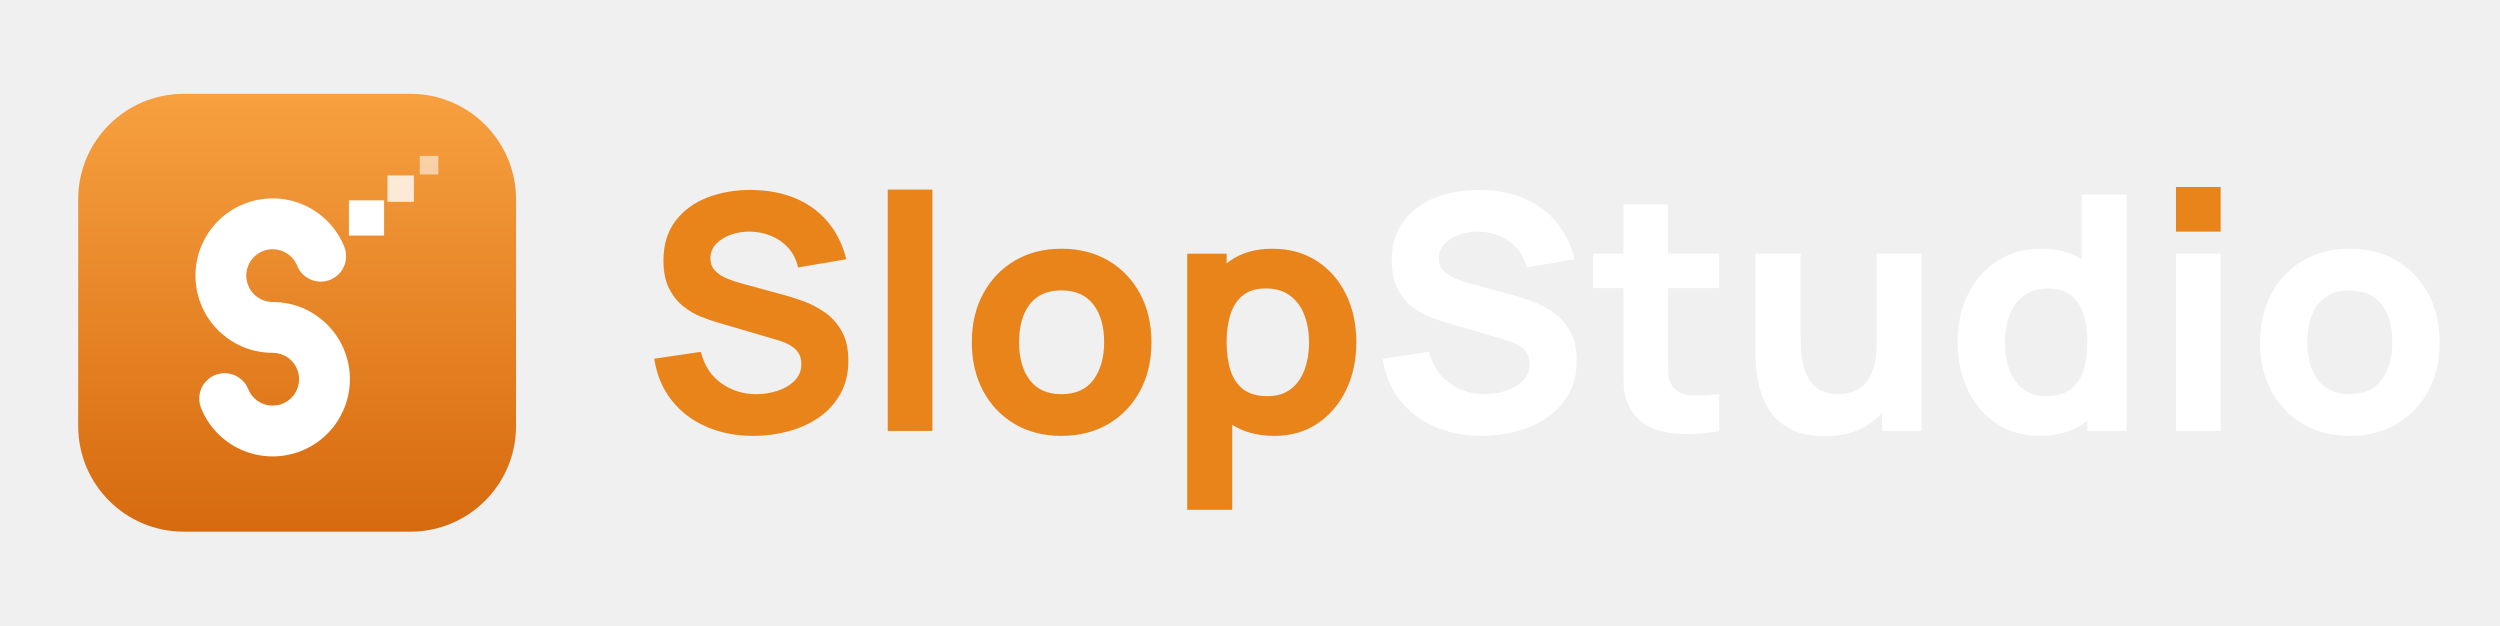
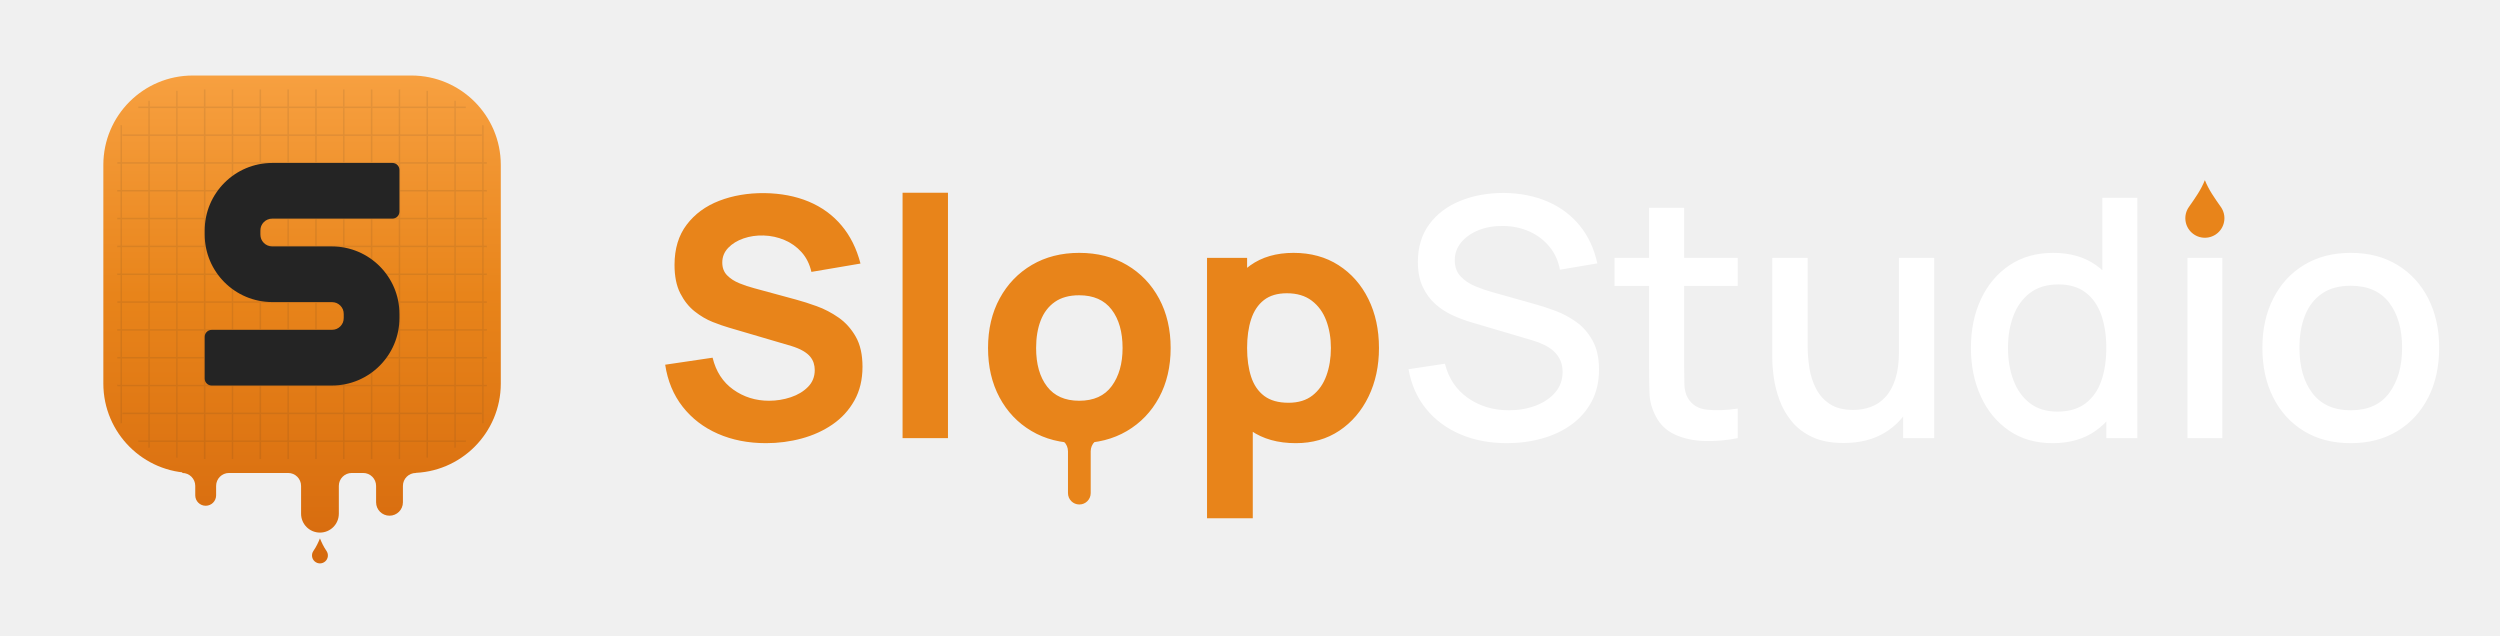
- <svg xmlns="http://www.w3.org/2000/svg" width="1279" height="320" viewBox="0 0 1279 320" role="img" aria-label="SlopStudio">
+ <svg xmlns="http://www.w3.org/2000/svg" width="1258" height="320" viewBox="0 0 1258 320" role="img" aria-label="SlopStudio">
  <defs>
-     <linearGradient id="g1" gradientUnits="userSpaceOnUse" x1="0" y1="48" x2="0" y2="272">
+     <linearGradient id="g1" gradientUnits="userSpaceOnUse" x1="0" y1="38" x2="0" y2="283.5">
      <stop offset="0" stop-color="#F7A040" />
+       <stop offset="0.45" stop-color="#E8841A" />
      <stop offset="1" stop-color="#D66A0E" />
    </linearGradient>
  </defs>
-   <path d="M94 48L210 48C239.82 48 264 72.18 264 102L264 218C264 247.82 239.82 272 210 272L94 272C64.18 272 40 247.82 40 218L40 102C40 72.18 64.18 48 94 48Z" fill="url(#g1)" />
-   <path d="M176.12 126.2C168.68 107.78 148.72 97.76 129.5 102.79C110.28 107.82 97.79 126.34 100.32 146.04C102.86 165.75 119.63 180.5 139.5 180.5C146.29 180.5 152.02 185.54 152.89 192.28C153.76 199.01 149.49 205.34 142.92 207.06C136.35 208.78 129.53 205.35 126.98 199.06C124.29 192.4 116.72 189.18 110.06 191.87C103.4 194.56 100.19 202.14 102.88 208.8C110.32 227.22 130.28 237.24 149.5 232.21C168.72 227.18 181.21 208.66 178.68 188.96C176.14 169.25 159.37 154.5 139.5 154.5C132.71 154.5 126.98 149.46 126.11 142.72C125.24 135.99 129.51 129.66 136.08 127.94C142.65 126.22 149.47 129.65 152.02 135.94C154.71 142.6 162.28 145.82 168.94 143.13C175.6 140.44 178.81 132.86 176.12 126.2Z" fill="#FFFFFF" />
-   <path d="M178.5 102.5L196.5 102.5L196.5 120.5L178.5 120.5Z" fill="#FFFFFF" />
-   <path d="M198.25 89.75L211.75 89.75L211.75 103.25L198.25 103.25Z" fill="#FFFFFF" fill-opacity="0.8" />
-   <path d="M214.75 79.75L224.25 79.75L224.25 89.25L214.75 89.25Z" fill="#FFFFFF" fill-opacity="0.55" />
+   <path d="M97 38L207 38C231.85 38 252 58.15 252 83L252 193C252 217.85 231.85 238 207 238L97 238C72.15 238 52 217.85 52 193L52 83C52 58.15 72.15 38 97 38Z" fill="url(#g1)" />
+   <path d="M91.75 237L91.75 238C95.34 238 98.25 240.91 98.25 244.5L98.25 249.25C98.25 252.15 100.6 254.5 103.5 254.5C106.4 254.5 108.75 252.15 108.75 249.25L108.75 244.5C108.75 240.91 111.66 238 115.25 238L115.25 237ZM145 237L145 238C148.59 238 151.5 240.91 151.5 244.5L151.5 258.5C151.5 263.75 155.75 268 161 268C166.25 268 170.5 263.75 170.5 258.5L170.5 244.5C170.5 240.91 173.41 238 177 238L177 237ZM182.75 237L182.75 238C186.34 238 189.25 240.91 189.25 244.5L189.25 252.75C189.25 256.48 192.27 259.5 196 259.5C199.73 259.5 202.75 256.48 202.75 252.75L202.75 244.5C202.75 240.91 205.66 238 209.25 238L209.25 237ZM161 270.9C161.8 272.9 162.9 275.24 164.28 277.21C165.44 278.87 165.18 281.14 163.66 282.49C162.14 283.84 159.86 283.84 158.34 282.49C156.82 281.14 156.56 278.87 157.72 277.21C159.1 275.24 160.2 272.9 161 270.9Z" fill="url(#g1)" />
+   <path d="M60.62 63L61.38 63L61.38 213L60.62 213ZM74.62 50.74L75.38 50.74L75.38 225.26L74.62 225.26ZM69.59 53.62L234.41 53.62L234.41 54.38L69.59 54.38ZM88.62 45.72L89.38 45.72L89.38 230.28L88.62 230.28ZM61.57 67.62L242.43 67.62L242.43 68.38L61.57 68.38ZM102.62 45L103.38 45L103.38 231L102.62 231ZM59.01 81.62L244.99 81.62L244.99 82.38L59.01 82.38ZM116.62 45L117.38 45L117.38 231L116.62 231ZM59 95.62L245 95.62L245 96.38L59 96.38ZM130.62 45L131.38 45L131.38 231L130.62 231ZM59 109.62L245 109.62L245 110.38L59 110.38ZM144.62 45L145.38 45L145.38 231L144.62 231ZM59 123.62L245 123.62L245 124.38L59 124.38ZM158.62 45L159.38 45L159.38 231L158.62 231ZM59 137.62L245 137.62L245 138.38L59 138.38ZM172.62 45L173.38 45L173.38 231L172.62 231ZM59 151.62L245 151.62L245 152.38L59 152.38ZM186.62 45L187.38 45L187.38 231L186.62 231ZM59 165.62L245 165.62L245 166.38L59 166.38ZM200.62 45L201.38 45L201.38 231L200.62 231ZM59 179.62L245 179.62L245 180.38L59 180.38ZM214.62 45.72L215.38 45.72L215.38 230.28L214.62 230.28ZM59.01 193.62L244.99 193.62L244.99 194.38L59.01 194.38ZM228.62 50.74L229.38 50.74L229.38 225.26L228.62 225.26ZM61.57 207.62L242.43 207.62L242.43 208.38L61.57 208.38ZM242.62 63L243.38 63L243.38 213L242.62 213ZM69.59 221.62L234.41 221.62L234.41 222.38L69.59 222.38Z" fill="#242424" fill-opacity="0.09" />
+   <path d="M197.5 82C199.43 82 201 83.57 201 85.5L201 106.5C201 108.43 199.43 110 197.5 110L137 110C133.69 110 131 112.69 131 116L131 118C131 121.31 133.69 124 137 124L167 124C185.78 124 201 139.22 201 158L201 160C201 178.78 185.78 194 167 194L106.5 194C104.57 194 103 192.43 103 190.5L103 169.5C103 167.57 104.57 166 106.5 166L167 166C170.31 166 173 163.31 173 160L173 158C173 154.69 170.31 152 167 152L137 152C118.22 152 103 136.78 103 118L103 116C103 97.22 118.22 82 137 82Z" fill="#242424" />
  <path d="M385.46 223Q372.02 223 361.22 218.25Q350.43 213.51 343.5 204.65Q336.57 195.78 334.72 183.52L358.58 179.99Q361.1 190.41 368.99 196.04Q376.89 201.66 386.97 201.66Q392.6 201.66 397.89 199.9Q403.18 198.14 406.58 194.69Q409.98 191.25 409.98 186.21Q409.98 184.36 409.44 182.64Q408.89 180.92 407.63 179.4Q406.37 177.89 404.06 176.55Q401.75 175.2 398.22 174.11L366.81 164.87Q363.28 163.86 358.62 162.02Q353.96 160.17 349.59 156.72Q345.22 153.28 342.32 147.61Q339.42 141.94 339.42 133.29Q339.42 121.11 345.56 113.04Q351.69 104.98 361.94 101.03Q372.18 97.08 384.62 97.17Q397.13 97.34 406.96 101.45Q416.79 105.57 423.42 113.42Q430.06 121.28 433 132.62L408.3 136.82Q406.96 130.94 403.35 126.9Q399.74 122.87 394.74 120.77Q389.74 118.67 384.28 118.5Q378.9 118.34 374.16 119.97Q369.41 121.61 366.43 124.72Q363.45 127.83 363.45 132.11Q363.45 136.06 365.88 138.54Q368.32 141.02 372.02 142.53Q375.71 144.04 379.58 145.05L400.58 150.76Q405.28 152.02 410.99 154.08Q416.7 156.14 421.95 159.79Q427.2 163.44 430.61 169.41Q434.01 175.37 434.01 184.53Q434.01 194.27 429.93 201.54Q425.86 208.8 418.97 213.55Q412.08 218.3 403.39 220.65Q394.7 223 385.46 223ZM454.17 220.48L454.17 97L477.02 97L477.02 220.48ZM543.04 223Q529.35 223 519.02 216.87Q508.68 210.74 502.93 199.94Q497.18 189.15 497.18 175.12Q497.18 160.92 503.06 150.13Q508.94 139.34 519.27 133.29Q529.6 127.24 543.04 127.24Q556.73 127.24 567.11 133.37Q577.48 139.5 583.28 150.3Q589.07 161.09 589.07 175.12Q589.07 189.23 583.23 200.03Q577.4 210.82 567.02 216.91Q556.65 223 543.04 223ZM543.04 201.66Q554.04 201.66 559.46 194.23Q564.88 186.8 564.88 175.12Q564.88 163.02 559.38 155.8Q553.88 148.58 543.04 148.58Q535.56 148.58 530.78 151.94Q525.99 155.3 523.68 161.26Q521.37 167.22 521.37 175.12Q521.37 187.3 526.87 194.48Q532.37 201.66 543.04 201.66ZM652.07 223Q638.55 223 629.48 216.7Q620.4 210.4 615.83 199.56Q611.25 188.73 611.25 175.12Q611.25 161.51 615.78 150.68Q620.32 139.84 629.14 133.54Q637.96 127.24 650.9 127.24Q663.92 127.24 673.58 133.46Q683.24 139.67 688.57 150.47Q693.9 161.26 693.9 175.12Q693.9 188.73 688.65 199.56Q683.4 210.4 674 216.7Q664.59 223 652.07 223ZM607.38 260.8L607.38 129.76L627.54 129.76L627.54 191.92L630.4 191.92L630.4 260.8ZM648.38 202.67Q655.77 202.67 660.47 198.98Q665.18 195.28 667.44 189.02Q669.71 182.76 669.71 175.12Q669.71 167.56 667.36 161.3Q665.01 155.04 660.09 151.31Q655.18 147.57 647.54 147.57Q640.4 147.57 635.99 151.01Q631.58 154.46 629.56 160.67Q627.54 166.89 627.54 175.12Q627.54 183.35 629.56 189.57Q631.58 195.78 636.15 199.23Q640.73 202.67 648.38 202.67Z" fill="#E8841A" />
-   <path d="M758.08 223Q744.64 223 733.85 218.25Q723.05 213.51 716.12 204.65Q709.19 195.78 707.34 183.52L731.2 179.99Q733.72 190.41 741.62 196.04Q749.51 201.66 759.59 201.66Q765.22 201.66 770.51 199.9Q775.8 198.14 779.21 194.69Q782.61 191.25 782.61 186.21Q782.61 184.36 782.06 182.64Q781.52 180.92 780.26 179.4Q779 177.89 776.69 176.55Q774.38 175.2 770.85 174.11L739.43 164.87Q735.9 163.86 731.24 162.02Q726.58 160.17 722.21 156.72Q717.84 153.28 714.95 147.61Q712.05 141.94 712.05 133.29Q712.05 121.11 718.18 113.04Q724.31 104.98 734.56 101.03Q744.81 97.08 757.24 97.17Q769.76 97.34 779.58 101.45Q789.41 105.57 796.05 113.42Q802.68 121.28 805.62 132.62L780.93 136.82Q779.58 130.94 775.97 126.9Q772.36 122.87 767.36 120.77Q762.36 118.67 756.9 118.5Q751.53 118.34 746.78 119.97Q742.04 121.61 739.05 124.72Q736.07 127.83 736.07 132.11Q736.07 136.06 738.51 138.54Q740.94 141.02 744.64 142.53Q748.34 144.04 752.2 145.05L773.2 150.76Q777.9 152.02 783.62 154.08Q789.33 156.14 794.58 159.79Q799.83 163.44 803.23 169.41Q806.63 175.37 806.63 184.53Q806.63 194.27 802.56 201.54Q798.48 208.8 791.6 213.55Q784.71 218.3 776.01 220.65Q767.32 223 758.08 223ZM879.54 220.48Q870.14 222.24 861.11 222.03Q852.08 221.82 844.98 218.84Q837.88 215.86 834.18 209.22Q830.82 203.01 830.66 196.58Q830.49 190.16 830.49 182.01L830.49 104.56L853.34 104.56L853.34 180.66Q853.34 185.96 853.46 190.2Q853.59 194.44 855.18 196.96Q858.21 201.75 864.84 202.17Q871.48 202.59 879.54 201.5ZM815.03 147.4L815.03 129.76L879.54 129.76L879.54 147.4ZM933.47 223.17Q922.8 223.17 916.08 219.56Q909.36 215.94 905.63 210.4Q901.89 204.86 900.29 198.85Q898.7 192.84 898.36 187.89Q898.02 182.93 898.02 180.66L898.02 129.76L921.21 129.76L921.21 172.6Q921.21 175.71 921.54 180.54Q921.88 185.37 923.64 190.24Q925.41 195.11 929.4 198.39Q933.39 201.66 940.7 201.66Q943.64 201.66 947 200.74Q950.36 199.82 953.3 197.17Q956.24 194.52 958.13 189.36Q960.02 184.19 960.02 175.79L973.12 182.01Q973.12 192.76 968.75 202.17Q964.38 211.58 955.61 217.37Q946.83 223.17 933.47 223.17ZM962.87 220.48L962.87 190.41L960.02 190.41L960.02 129.76L983.03 129.76L983.03 220.48ZM1043.34 223Q1030.83 223 1021.42 216.7Q1012.01 210.4 1006.76 199.56Q1001.51 188.73 1001.51 175.12Q1001.51 161.26 1006.85 150.47Q1012.18 139.67 1021.84 133.46Q1031.5 127.24 1044.52 127.24Q1057.46 127.24 1066.28 133.54Q1075.1 139.84 1079.63 150.68Q1084.17 161.51 1084.17 175.12Q1084.17 188.73 1079.59 199.56Q1075.01 210.4 1065.94 216.7Q1056.87 223 1043.34 223ZM1047.04 202.67Q1054.68 202.67 1059.26 199.23Q1063.84 195.78 1065.86 189.57Q1067.87 183.35 1067.87 175.12Q1067.87 166.89 1065.86 160.67Q1063.84 154.46 1059.43 151.01Q1055.02 147.57 1047.88 147.57Q1040.24 147.57 1035.32 151.31Q1030.41 155.04 1028.06 161.3Q1025.7 167.56 1025.7 175.12Q1025.7 182.76 1027.97 189.02Q1030.24 195.28 1034.94 198.98Q1039.65 202.67 1047.04 202.67ZM1067.87 220.48L1067.87 158.32L1065.02 158.32L1065.02 99.52L1088.03 99.52L1088.03 220.48ZM1113.23 220.48L1113.23 129.76L1136.08 129.76L1136.08 220.48ZM1202.1 223Q1188.41 223 1178.08 216.87Q1167.75 210.74 1161.99 199.94Q1156.24 189.15 1156.24 175.12Q1156.24 160.92 1162.12 150.13Q1168 139.34 1178.33 133.29Q1188.66 127.24 1202.1 127.24Q1215.8 127.24 1226.17 133.37Q1236.54 139.5 1242.34 150.3Q1248.14 161.09 1248.14 175.12Q1248.14 189.23 1242.3 200.03Q1236.46 210.82 1226.09 216.91Q1215.71 223 1202.1 223ZM1202.1 201.66Q1213.11 201.66 1218.53 194.23Q1223.94 186.8 1223.94 175.12Q1223.94 163.02 1218.44 155.8Q1212.94 148.58 1202.1 148.58Q1194.63 148.58 1189.84 151.94Q1185.05 155.3 1182.74 161.26Q1180.43 167.22 1180.43 175.12Q1180.43 187.3 1185.93 194.48Q1191.44 201.66 1202.1 201.66Z" fill="#FFFFFF" />
-   <path d="M1113.23 95.66L1136.08 95.66L1136.08 118.5L1113.23 118.5Z" fill="#E8841A" />
+   <path d="M530.56 206.55L530.56 220.26C534.34 220.26 537.41 223.33 537.41 227.11L537.41 248.15C537.41 251.3 539.97 253.86 543.12 253.86C546.28 253.86 548.84 251.3 548.84 248.15L548.84 227.11C548.84 223.33 551.9 220.26 555.69 220.26L555.69 206.55Z" fill="#E8841A" />
+   <path d="M758.25 223Q745.23 223 734.77 218.51Q724.31 214.01 717.55 205.65Q710.79 197.3 708.77 185.79L727.08 183.02Q729.86 194.1 738.68 200.28Q747.5 206.45 759.26 206.45Q766.56 206.45 772.7 204.14Q778.83 201.83 782.57 197.51Q786.3 193.18 786.3 187.13Q786.3 183.86 785.17 181.34Q784.04 178.82 782.06 176.93Q780.09 175.04 777.27 173.65Q774.46 172.26 771.1 171.26L740.1 162.1Q735.57 160.76 730.86 158.61Q726.16 156.47 722.25 152.99Q718.35 149.5 715.91 144.33Q713.48 139.17 713.48 131.78Q713.48 120.6 719.23 112.83Q724.98 105.06 734.81 101.07Q744.64 97.08 756.82 97.08Q769.08 97.25 778.79 101.45Q788.49 105.65 794.91 113.51Q801.34 121.36 803.78 132.53L784.96 135.72Q783.7 128.92 779.58 124.01Q775.47 119.09 769.5 116.45Q763.54 113.8 756.57 113.72Q749.85 113.55 744.26 115.73Q738.68 117.92 735.36 121.86Q732.04 125.81 732.04 130.94Q732.04 135.98 734.98 139.08Q737.92 142.19 742.25 144Q746.57 145.8 750.86 146.98L773.2 153.28Q777.4 154.46 782.73 156.43Q788.07 158.4 793.07 161.93Q798.06 165.46 801.34 171.3Q804.62 177.14 804.62 185.96Q804.62 195.11 800.92 202.04Q797.22 208.97 790.8 213.63Q784.37 218.3 775.97 220.65Q767.57 223 758.25 223ZM874.42 220.48Q865.85 222.16 857.62 221.91Q849.39 221.66 842.92 218.72Q836.45 215.78 833.18 209.48Q830.24 203.85 830.03 198.01Q829.82 192.17 829.82 184.78L829.82 104.56L847.46 104.56L847.46 183.94Q847.46 189.4 847.58 193.43Q847.71 197.46 849.3 200.24Q852.33 205.44 858.92 206.16Q865.52 206.87 874.42 205.61ZM812.43 143.87L812.43 129.76L874.42 129.76L874.42 143.87ZM927.68 222.92Q918.27 222.92 911.88 219.89Q905.5 216.87 901.51 211.95Q897.52 207.04 895.42 201.24Q893.32 195.45 892.56 189.9Q891.81 184.36 891.81 180.16L891.81 129.76L909.62 129.76L909.62 174.36Q909.62 179.66 910.5 185.24Q911.38 190.83 913.86 195.62Q916.34 200.4 920.83 203.34Q925.32 206.28 932.55 206.28Q937.25 206.28 941.45 204.73Q945.65 203.18 948.8 199.73Q951.95 196.29 953.76 190.66Q955.56 185.03 955.56 176.97L966.48 181.08Q966.48 193.43 961.86 202.88Q957.24 212.33 948.59 217.62Q939.94 222.92 927.68 222.92ZM957.66 220.48L957.66 194.27L955.56 194.27L955.56 129.76L973.29 129.76L973.29 220.48ZM1032.84 223Q1020.16 223 1010.96 216.7Q1001.76 210.4 996.77 199.52Q991.77 188.64 991.77 175.04Q991.77 161.34 996.81 150.55Q1001.85 139.76 1011.13 133.5Q1020.41 127.24 1033.18 127.24Q1046.03 127.24 1054.81 133.5Q1063.59 139.76 1068.08 150.59Q1072.58 161.43 1072.58 175.04Q1072.58 188.64 1068.04 199.48Q1063.5 210.32 1054.68 216.66Q1045.86 223 1032.84 223ZM1035.28 207.12Q1043.93 207.12 1049.39 203.01Q1054.85 198.89 1057.37 191.67Q1059.89 184.44 1059.89 175.04Q1059.89 165.63 1057.33 158.4Q1054.77 151.18 1049.43 147.15Q1044.1 143.12 1035.87 143.12Q1027.13 143.12 1021.5 147.4Q1015.88 151.68 1013.15 158.91Q1010.42 166.13 1010.42 175.04Q1010.42 184.02 1013.15 191.29Q1015.88 198.56 1021.38 202.84Q1026.88 207.12 1035.28 207.12ZM1059.89 220.48L1059.89 155.21L1057.88 155.21L1057.88 99.52L1075.52 99.52L1075.52 220.48ZM1100.72 220.48L1100.72 129.76L1118.27 129.76L1118.27 220.48ZM1182.87 223Q1169.26 223 1159.26 216.87Q1149.27 210.74 1143.85 199.94Q1138.43 189.15 1138.43 175.04Q1138.43 160.84 1143.98 150.05Q1149.52 139.25 1159.52 133.25Q1169.51 127.24 1182.87 127.24Q1196.48 127.24 1206.47 133.37Q1216.47 139.5 1221.93 150.26Q1227.39 161.01 1227.39 175.04Q1227.39 189.23 1221.89 200.03Q1216.38 210.82 1206.39 216.91Q1196.39 223 1182.87 223ZM1182.87 206.45Q1195.89 206.45 1202.31 197.67Q1208.74 188.9 1208.74 175.04Q1208.74 160.84 1202.23 152.31Q1195.72 143.79 1182.87 143.79Q1174.05 143.79 1168.34 147.78Q1162.62 151.77 1159.85 158.78Q1157.08 165.8 1157.08 175.04Q1157.08 189.32 1163.63 197.88Q1170.18 206.45 1182.87 206.45Z" fill="#FFFFFF" />
+   <path d="M1109.49 90.64C1111.46 95.55 1114.16 99.34 1117.55 104.17C1120.41 108.25 1119.76 113.84 1116.03 117.15C1112.3 120.47 1106.68 120.47 1102.96 117.15C1099.23 113.84 1098.58 108.25 1101.44 104.17C1104.82 99.34 1107.53 95.55 1109.49 90.64Z" fill="#E8841A" />
</svg>
